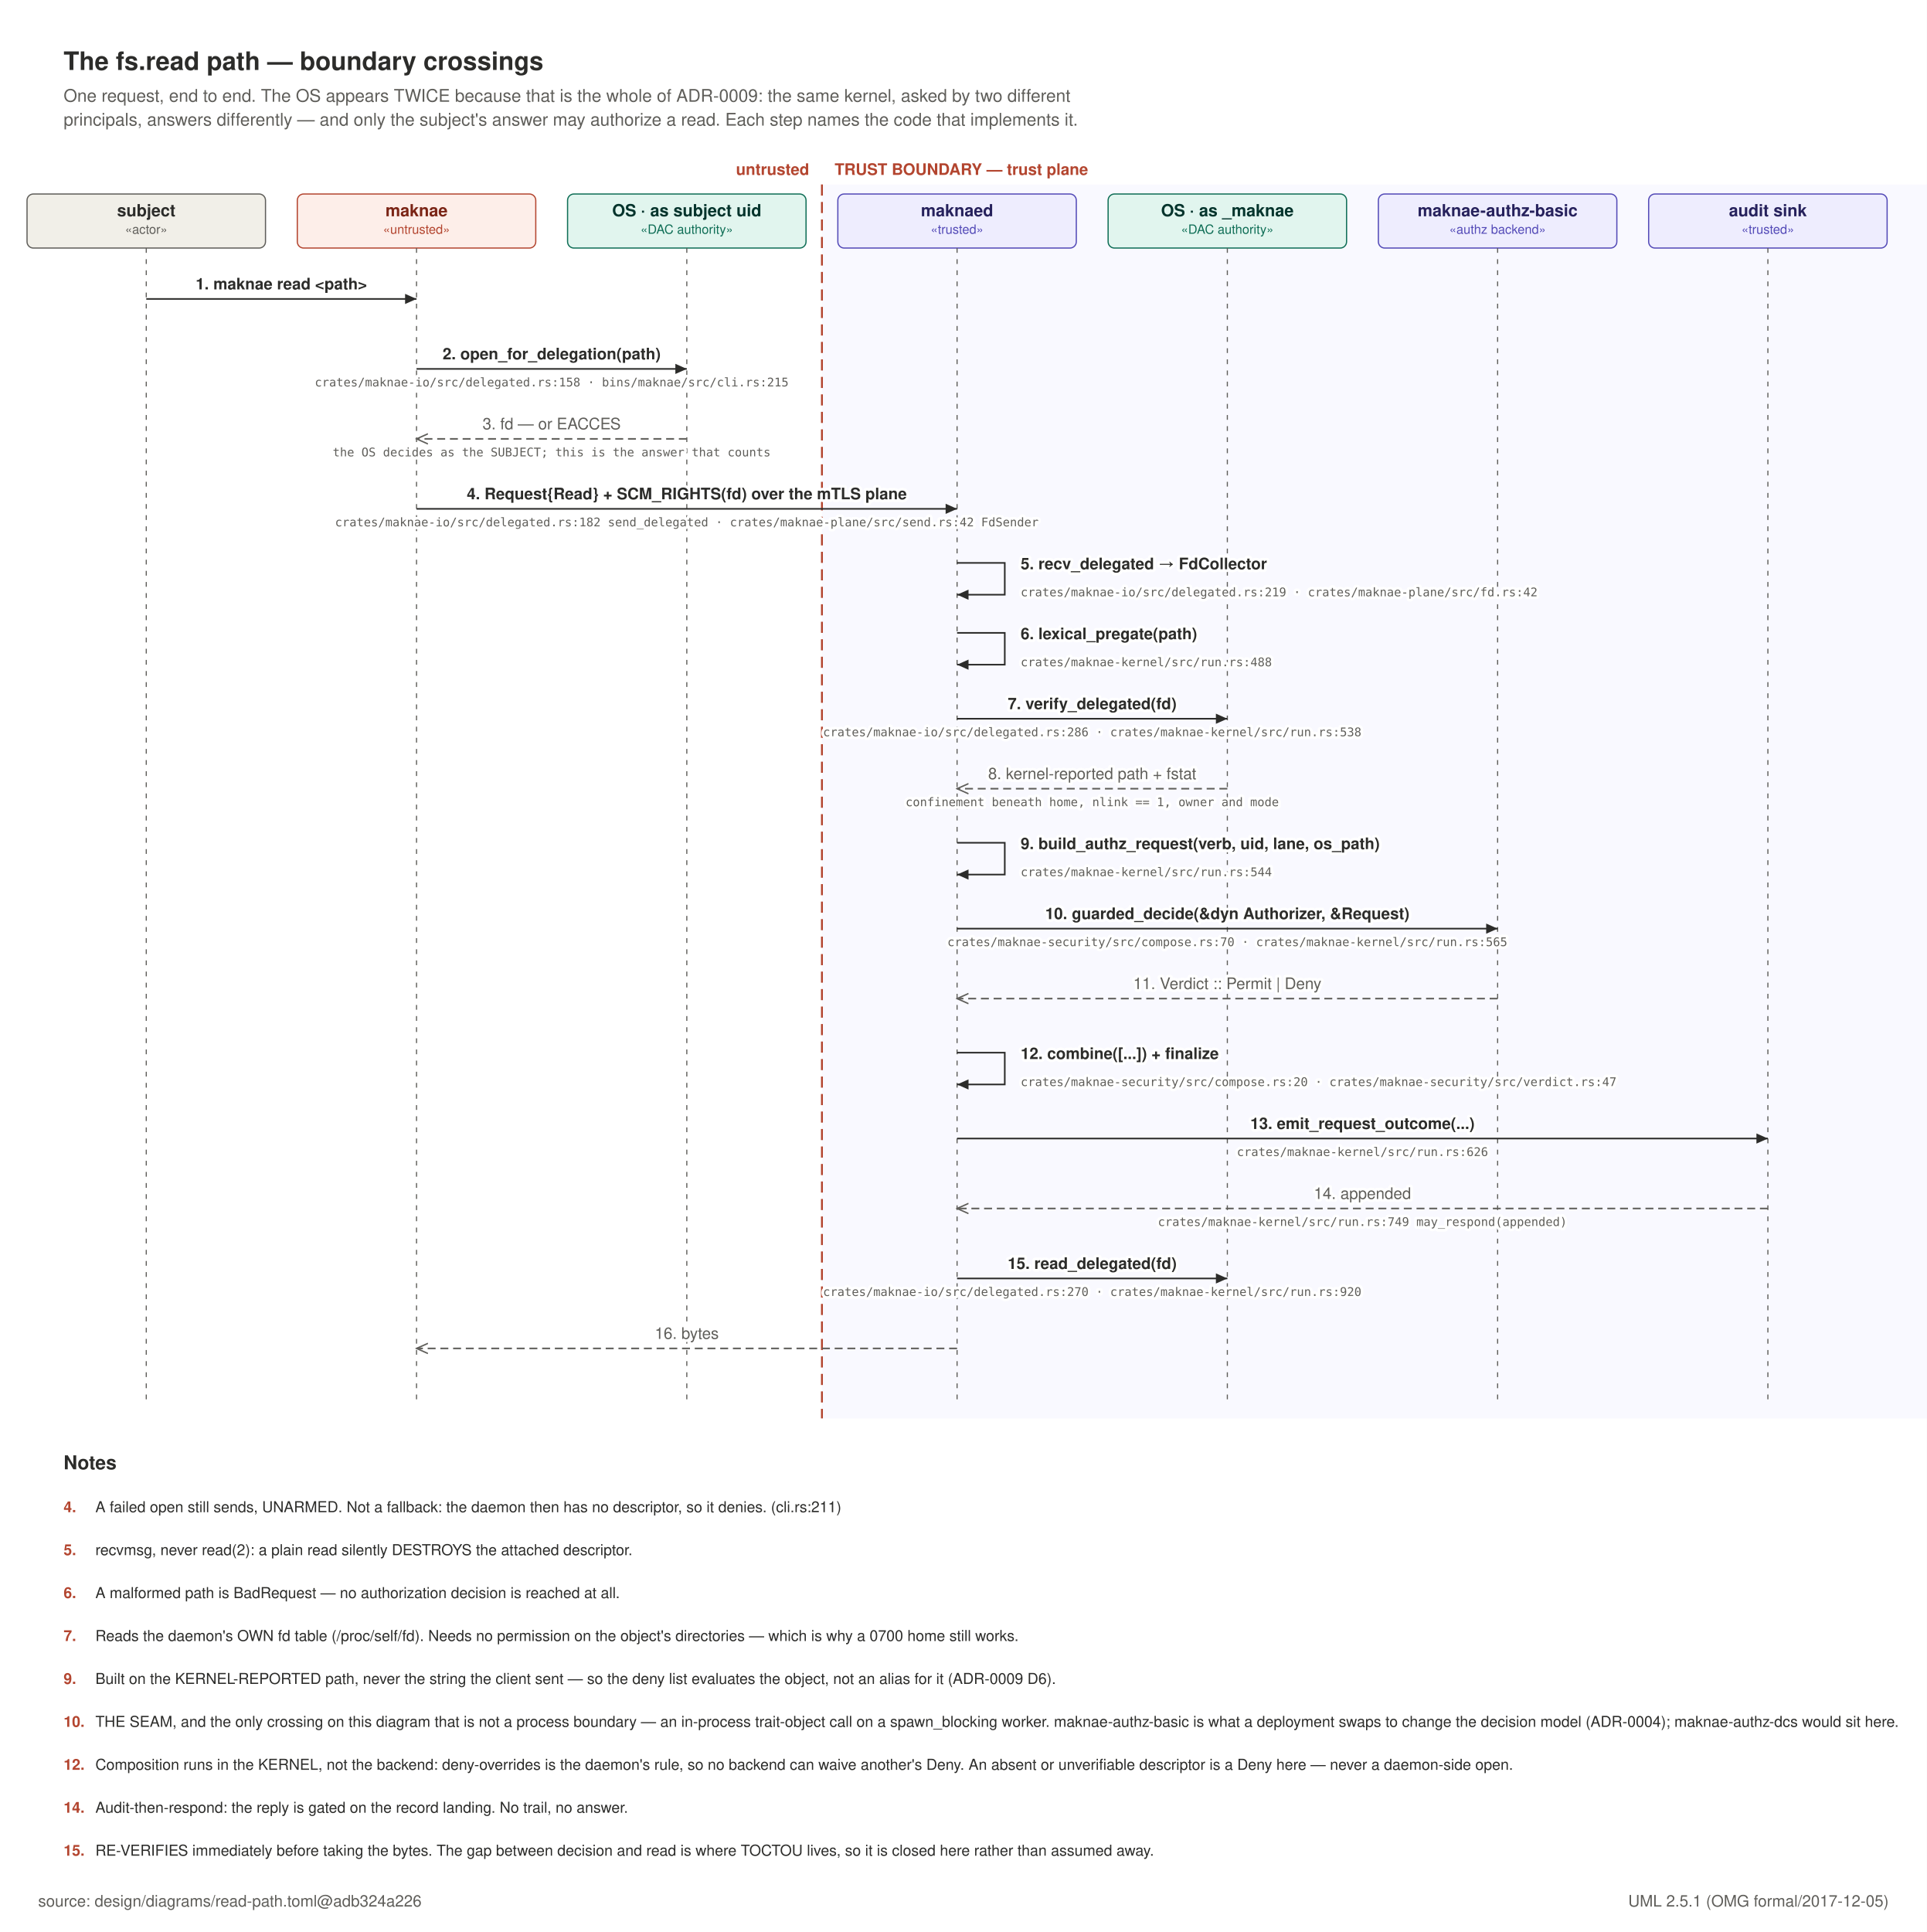
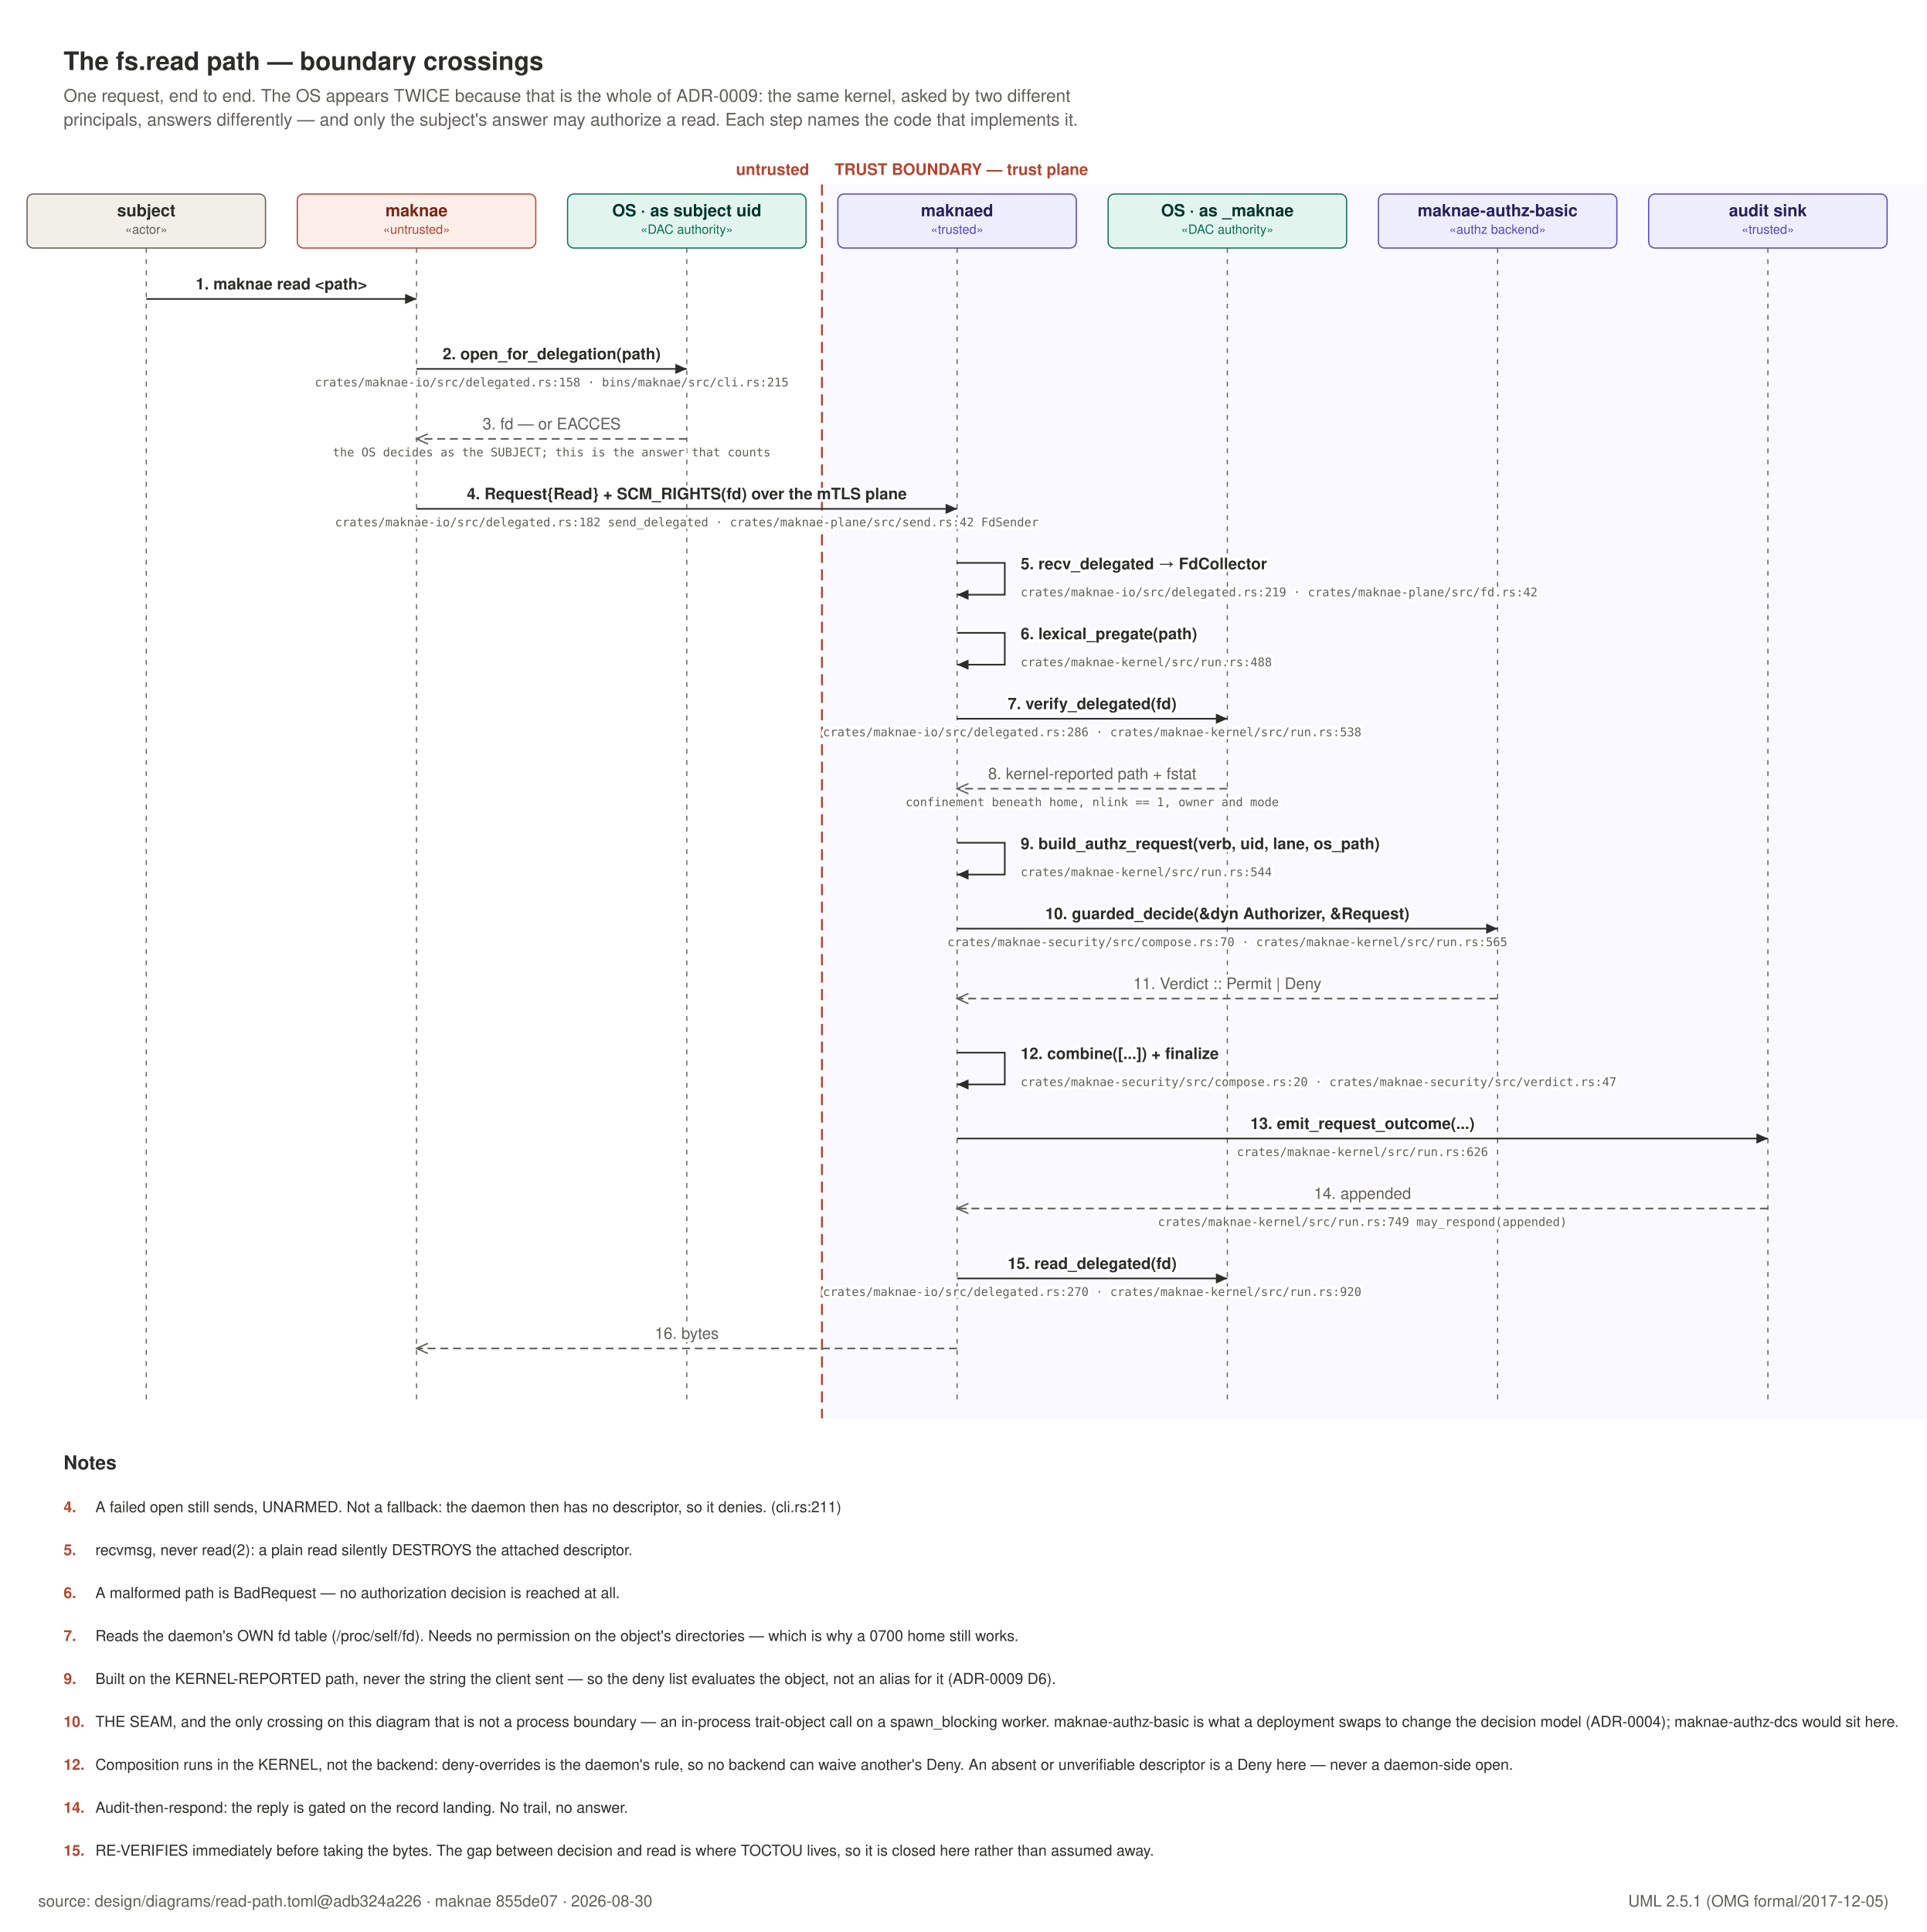
<svg xmlns="http://www.w3.org/2000/svg" width="1212" height="1215" viewBox="0 0 1212 1215" role="img">
  <rect x="0" y="0" width="1212" height="1215" fill="#FFFFFF" />
  <text x="40" y="44" text-anchor="start" font-family="Helvetica, Arial, sans-serif" font-size="16" font-weight="600" fill="#2C2C2A">The fs.read path — boundary crossings</text>
  <text x="40" y="64" text-anchor="start" font-family="Helvetica, Arial, sans-serif" font-size="11" font-weight="400" fill="#5F5E5A">One request, end to end. The OS appears TWICE because that is the whole of ADR-0009: the same kernel, asked by two different</text>
  <text x="40" y="79" text-anchor="start" font-family="Helvetica, Arial, sans-serif" font-size="11" font-weight="400" fill="#5F5E5A">principals, answers differently — and only the subject's answer may authorize a read. Each step names the code that implements it.</text>
  <defs>
    <marker id="call" viewBox="0 0 10 10" refX="9" refY="5" markerWidth="8" markerHeight="8" orient="auto-start-reverse">
      <path d="M 0 1 L 9 5 L 0 9 z" fill="#2C2C2A" />
    </marker>
    <marker id="rep" viewBox="0 0 10 10" refX="9" refY="5" markerWidth="8" markerHeight="8" orient="auto-start-reverse">
      <path d="M 0 1 L 9 5 L 0 9" fill="none" stroke="#5F5E5A" stroke-width="1.1" />
    </marker>
  </defs>
  <rect x="517.0" y="116" width="695.0" height="776" fill="#EEEDFE" opacity="0.35" />
  <line x1="517.0" y1="116" x2="517.0" y2="892" stroke="#B3452F" stroke-width="1.2" stroke-dasharray="7 4" />
  <text x="509.0" y="110" text-anchor="end" font-family="Helvetica, Arial, sans-serif" font-size="10" font-weight="600" fill="#B3452F">untrusted</text>
  <text x="525.0" y="110" text-anchor="start" font-family="Helvetica, Arial, sans-serif" font-size="10" font-weight="600" fill="#B3452F">TRUST BOUNDARY — trust plane</text>
  <rect x="17.0" y="122" width="150" height="34" rx="4" fill="#F1EFE8" stroke="#5F5E5A" stroke-width="0.75" />
  <text x="92" y="136" text-anchor="middle" font-family="Helvetica, Arial, sans-serif" font-size="10.5" font-weight="600" fill="#2C2C2A">subject</text>
  <text x="92" y="147" text-anchor="middle" font-family="Helvetica, Arial, sans-serif" font-size="8" font-weight="400" fill="#5F5E5A">«actor»</text>
  <line x1="92" y1="156" x2="92" y2="880" stroke="#5F5E5A" stroke-width="0.7" stroke-dasharray="3 4" />
  <rect x="187.0" y="122" width="150" height="34" rx="4" fill="#FDEEE9" stroke="#B3452F" stroke-width="0.75" />
  <text x="262" y="136" text-anchor="middle" font-family="Helvetica, Arial, sans-serif" font-size="10.5" font-weight="600" fill="#7A2415">maknae</text>
  <text x="262" y="147" text-anchor="middle" font-family="Helvetica, Arial, sans-serif" font-size="8" font-weight="400" fill="#B3452F">«untrusted»</text>
  <line x1="262" y1="156" x2="262" y2="880" stroke="#5F5E5A" stroke-width="0.7" stroke-dasharray="3 4" />
  <rect x="357.0" y="122" width="150" height="34" rx="4" fill="#E1F5EE" stroke="#0F6E56" stroke-width="0.75" />
  <text x="432" y="136" text-anchor="middle" font-family="Helvetica, Arial, sans-serif" font-size="10.5" font-weight="600" fill="#04342C">OS · as subject uid</text>
  <text x="432" y="147" text-anchor="middle" font-family="Helvetica, Arial, sans-serif" font-size="8" font-weight="400" fill="#0F6E56">«DAC authority»</text>
  <line x1="432" y1="156" x2="432" y2="880" stroke="#5F5E5A" stroke-width="0.7" stroke-dasharray="3 4" />
  <rect x="527.0" y="122" width="150" height="34" rx="4" fill="#EEEDFE" stroke="#534AB7" stroke-width="0.75" />
  <text x="602" y="136" text-anchor="middle" font-family="Helvetica, Arial, sans-serif" font-size="10.5" font-weight="600" fill="#26215C">maknaed</text>
  <text x="602" y="147" text-anchor="middle" font-family="Helvetica, Arial, sans-serif" font-size="8" font-weight="400" fill="#534AB7">«trusted»</text>
  <line x1="602" y1="156" x2="602" y2="880" stroke="#5F5E5A" stroke-width="0.7" stroke-dasharray="3 4" />
  <rect x="697.0" y="122" width="150" height="34" rx="4" fill="#E1F5EE" stroke="#0F6E56" stroke-width="0.75" />
  <text x="772" y="136" text-anchor="middle" font-family="Helvetica, Arial, sans-serif" font-size="10.5" font-weight="600" fill="#04342C">OS · as _maknae</text>
  <text x="772" y="147" text-anchor="middle" font-family="Helvetica, Arial, sans-serif" font-size="8" font-weight="400" fill="#0F6E56">«DAC authority»</text>
  <line x1="772" y1="156" x2="772" y2="880" stroke="#5F5E5A" stroke-width="0.7" stroke-dasharray="3 4" />
  <rect x="867.0" y="122" width="150" height="34" rx="4" fill="#EEEDFE" stroke="#534AB7" stroke-width="0.75" />
  <text x="942" y="136" text-anchor="middle" font-family="Helvetica, Arial, sans-serif" font-size="10.5" font-weight="600" fill="#26215C">maknae-authz-basic</text>
  <text x="942" y="147" text-anchor="middle" font-family="Helvetica, Arial, sans-serif" font-size="8" font-weight="400" fill="#534AB7">«authz backend»</text>
  <line x1="942" y1="156" x2="942" y2="880" stroke="#5F5E5A" stroke-width="0.7" stroke-dasharray="3 4" />
  <rect x="1037.0" y="122" width="150" height="34" rx="4" fill="#EEEDFE" stroke="#534AB7" stroke-width="0.75" />
  <text x="1112" y="136" text-anchor="middle" font-family="Helvetica, Arial, sans-serif" font-size="10.5" font-weight="600" fill="#26215C">audit sink</text>
  <text x="1112" y="147" text-anchor="middle" font-family="Helvetica, Arial, sans-serif" font-size="8" font-weight="400" fill="#534AB7">«trusted»</text>
  <line x1="1112" y1="156" x2="1112" y2="880" stroke="#5F5E5A" stroke-width="0.7" stroke-dasharray="3 4" />
  <line x1="92" y1="188" x2="262" y2="188" stroke="#2C2C2A" stroke-width="1" marker-end="url(#call)" />
  <text x="177.0" y="182" text-anchor="middle" font-family="Helvetica, Arial, sans-serif" font-size="10" font-weight="600" fill="#2C2C2A" stroke="#FFFFFF" stroke-width="3.5" paint-order="stroke" stroke-linejoin="round">1. maknae read &lt;path&gt;</text>
  <line x1="262" y1="232" x2="432" y2="232" stroke="#2C2C2A" stroke-width="1" marker-end="url(#call)" />
  <text x="347.0" y="226" text-anchor="middle" font-family="Helvetica, Arial, sans-serif" font-size="10" font-weight="600" fill="#2C2C2A" stroke="#FFFFFF" stroke-width="3.5" paint-order="stroke" stroke-linejoin="round">2. open_for_delegation(path)</text>
  <text x="347.0" y="243" text-anchor="middle" font-family="ui-monospace, SFMono-Regular, Menlo, monospace" font-size="7.5" font-weight="400" fill="#5F5E5A" stroke="#FFFFFF" stroke-width="3.5" paint-order="stroke" stroke-linejoin="round">crates/maknae-io/src/delegated.rs:158 · bins/maknae/src/cli.rs:215</text>
  <line x1="432" y1="276" x2="262" y2="276" stroke="#5F5E5A" stroke-width="1" stroke-dasharray="5 3" marker-end="url(#rep)" />
  <text x="347.0" y="270" text-anchor="middle" font-family="Helvetica, Arial, sans-serif" font-size="10" font-weight="400" fill="#5F5E5A" stroke="#FFFFFF" stroke-width="3.5" paint-order="stroke" stroke-linejoin="round">3. fd — or EACCES</text>
  <text x="347.0" y="287" text-anchor="middle" font-family="ui-monospace, SFMono-Regular, Menlo, monospace" font-size="7.5" font-weight="400" fill="#5F5E5A" stroke="#FFFFFF" stroke-width="3.5" paint-order="stroke" stroke-linejoin="round">the OS decides as the SUBJECT; this is the answer that counts</text>
  <line x1="262" y1="320" x2="602" y2="320" stroke="#2C2C2A" stroke-width="1" marker-end="url(#call)" />
  <text x="432.0" y="314" text-anchor="middle" font-family="Helvetica, Arial, sans-serif" font-size="10" font-weight="600" fill="#2C2C2A" stroke="#FFFFFF" stroke-width="3.5" paint-order="stroke" stroke-linejoin="round">4. Request{Read} + SCM_RIGHTS(fd) over the mTLS plane</text>
  <text x="432.0" y="331" text-anchor="middle" font-family="ui-monospace, SFMono-Regular, Menlo, monospace" font-size="7.5" font-weight="400" fill="#5F5E5A" stroke="#FFFFFF" stroke-width="3.5" paint-order="stroke" stroke-linejoin="round">crates/maknae-io/src/delegated.rs:182 send_delegated · crates/maknae-plane/src/send.rs:42 FdSender</text>
  <path d="M 602 354 h 30 v 20 h -30" fill="none" stroke="#2C2C2A" stroke-width="1" marker-end="url(#call)" />
  <text x="642" y="358" text-anchor="start" font-family="Helvetica, Arial, sans-serif" font-size="10" font-weight="600" fill="#2C2C2A" stroke="#FFFFFF" stroke-width="3.5" paint-order="stroke" stroke-linejoin="round">5. recv_delegated → FdCollector</text>
  <text x="642" y="375" text-anchor="start" font-family="ui-monospace, SFMono-Regular, Menlo, monospace" font-size="7.5" font-weight="400" fill="#5F5E5A" stroke="#FFFFFF" stroke-width="3.5" paint-order="stroke" stroke-linejoin="round">crates/maknae-io/src/delegated.rs:219 · crates/maknae-plane/src/fd.rs:42</text>
  <path d="M 602 398 h 30 v 20 h -30" fill="none" stroke="#2C2C2A" stroke-width="1" marker-end="url(#call)" />
  <text x="642" y="402" text-anchor="start" font-family="Helvetica, Arial, sans-serif" font-size="10" font-weight="600" fill="#2C2C2A" stroke="#FFFFFF" stroke-width="3.5" paint-order="stroke" stroke-linejoin="round">6. lexical_pregate(path)</text>
  <text x="642" y="419" text-anchor="start" font-family="ui-monospace, SFMono-Regular, Menlo, monospace" font-size="7.5" font-weight="400" fill="#5F5E5A" stroke="#FFFFFF" stroke-width="3.5" paint-order="stroke" stroke-linejoin="round">crates/maknae-kernel/src/run.rs:488</text>
  <line x1="602" y1="452" x2="772" y2="452" stroke="#2C2C2A" stroke-width="1" marker-end="url(#call)" />
  <text x="687.0" y="446" text-anchor="middle" font-family="Helvetica, Arial, sans-serif" font-size="10" font-weight="600" fill="#2C2C2A" stroke="#FFFFFF" stroke-width="3.5" paint-order="stroke" stroke-linejoin="round">7. verify_delegated(fd)</text>
  <text x="687.0" y="463" text-anchor="middle" font-family="ui-monospace, SFMono-Regular, Menlo, monospace" font-size="7.5" font-weight="400" fill="#5F5E5A" stroke="#FFFFFF" stroke-width="3.5" paint-order="stroke" stroke-linejoin="round">crates/maknae-io/src/delegated.rs:286 · crates/maknae-kernel/src/run.rs:538</text>
  <line x1="772" y1="496" x2="602" y2="496" stroke="#5F5E5A" stroke-width="1" stroke-dasharray="5 3" marker-end="url(#rep)" />
  <text x="687.0" y="490" text-anchor="middle" font-family="Helvetica, Arial, sans-serif" font-size="10" font-weight="400" fill="#5F5E5A" stroke="#FFFFFF" stroke-width="3.5" paint-order="stroke" stroke-linejoin="round">8. kernel-reported path + fstat</text>
  <text x="687.0" y="507" text-anchor="middle" font-family="ui-monospace, SFMono-Regular, Menlo, monospace" font-size="7.5" font-weight="400" fill="#5F5E5A" stroke="#FFFFFF" stroke-width="3.5" paint-order="stroke" stroke-linejoin="round">confinement beneath home, nlink == 1, owner and mode</text>
  <path d="M 602 530 h 30 v 20 h -30" fill="none" stroke="#2C2C2A" stroke-width="1" marker-end="url(#call)" />
  <text x="642" y="534" text-anchor="start" font-family="Helvetica, Arial, sans-serif" font-size="10" font-weight="600" fill="#2C2C2A" stroke="#FFFFFF" stroke-width="3.5" paint-order="stroke" stroke-linejoin="round">9. build_authz_request(verb, uid, lane, os_path)</text>
  <text x="642" y="551" text-anchor="start" font-family="ui-monospace, SFMono-Regular, Menlo, monospace" font-size="7.5" font-weight="400" fill="#5F5E5A" stroke="#FFFFFF" stroke-width="3.5" paint-order="stroke" stroke-linejoin="round">crates/maknae-kernel/src/run.rs:544</text>
  <line x1="602" y1="584" x2="942" y2="584" stroke="#2C2C2A" stroke-width="1" marker-end="url(#call)" />
  <text x="772.0" y="578" text-anchor="middle" font-family="Helvetica, Arial, sans-serif" font-size="10" font-weight="600" fill="#2C2C2A" stroke="#FFFFFF" stroke-width="3.5" paint-order="stroke" stroke-linejoin="round">10. guarded_decide(&amp;dyn Authorizer, &amp;Request)</text>
  <text x="772.0" y="595" text-anchor="middle" font-family="ui-monospace, SFMono-Regular, Menlo, monospace" font-size="7.5" font-weight="400" fill="#5F5E5A" stroke="#FFFFFF" stroke-width="3.5" paint-order="stroke" stroke-linejoin="round">crates/maknae-security/src/compose.rs:70 · crates/maknae-kernel/src/run.rs:565</text>
  <line x1="942" y1="628" x2="602" y2="628" stroke="#5F5E5A" stroke-width="1" stroke-dasharray="5 3" marker-end="url(#rep)" />
  <text x="772.0" y="622" text-anchor="middle" font-family="Helvetica, Arial, sans-serif" font-size="10" font-weight="400" fill="#5F5E5A" stroke="#FFFFFF" stroke-width="3.5" paint-order="stroke" stroke-linejoin="round">11. Verdict :: Permit | Deny</text>
  <path d="M 602 662 h 30 v 20 h -30" fill="none" stroke="#2C2C2A" stroke-width="1" marker-end="url(#call)" />
  <text x="642" y="666" text-anchor="start" font-family="Helvetica, Arial, sans-serif" font-size="10" font-weight="600" fill="#2C2C2A" stroke="#FFFFFF" stroke-width="3.5" paint-order="stroke" stroke-linejoin="round">12. combine([...]) + finalize</text>
  <text x="642" y="683" text-anchor="start" font-family="ui-monospace, SFMono-Regular, Menlo, monospace" font-size="7.5" font-weight="400" fill="#5F5E5A" stroke="#FFFFFF" stroke-width="3.5" paint-order="stroke" stroke-linejoin="round">crates/maknae-security/src/compose.rs:20 · crates/maknae-security/src/verdict.rs:47</text>
  <line x1="602" y1="716" x2="1112" y2="716" stroke="#2C2C2A" stroke-width="1" marker-end="url(#call)" />
  <text x="857.0" y="710" text-anchor="middle" font-family="Helvetica, Arial, sans-serif" font-size="10" font-weight="600" fill="#2C2C2A" stroke="#FFFFFF" stroke-width="3.5" paint-order="stroke" stroke-linejoin="round">13. emit_request_outcome(...)</text>
  <text x="857.0" y="727" text-anchor="middle" font-family="ui-monospace, SFMono-Regular, Menlo, monospace" font-size="7.5" font-weight="400" fill="#5F5E5A" stroke="#FFFFFF" stroke-width="3.5" paint-order="stroke" stroke-linejoin="round">crates/maknae-kernel/src/run.rs:626</text>
  <line x1="1112" y1="760" x2="602" y2="760" stroke="#5F5E5A" stroke-width="1" stroke-dasharray="5 3" marker-end="url(#rep)" />
  <text x="857.0" y="754" text-anchor="middle" font-family="Helvetica, Arial, sans-serif" font-size="10" font-weight="400" fill="#5F5E5A" stroke="#FFFFFF" stroke-width="3.5" paint-order="stroke" stroke-linejoin="round">14. appended</text>
  <text x="857.0" y="771" text-anchor="middle" font-family="ui-monospace, SFMono-Regular, Menlo, monospace" font-size="7.5" font-weight="400" fill="#5F5E5A" stroke="#FFFFFF" stroke-width="3.5" paint-order="stroke" stroke-linejoin="round">crates/maknae-kernel/src/run.rs:749 may_respond(appended)</text>
  <line x1="602" y1="804" x2="772" y2="804" stroke="#2C2C2A" stroke-width="1" marker-end="url(#call)" />
  <text x="687.0" y="798" text-anchor="middle" font-family="Helvetica, Arial, sans-serif" font-size="10" font-weight="600" fill="#2C2C2A" stroke="#FFFFFF" stroke-width="3.5" paint-order="stroke" stroke-linejoin="round">15. read_delegated(fd)</text>
  <text x="687.0" y="815" text-anchor="middle" font-family="ui-monospace, SFMono-Regular, Menlo, monospace" font-size="7.5" font-weight="400" fill="#5F5E5A" stroke="#FFFFFF" stroke-width="3.5" paint-order="stroke" stroke-linejoin="round">crates/maknae-io/src/delegated.rs:270 · crates/maknae-kernel/src/run.rs:920</text>
  <line x1="602" y1="848" x2="262" y2="848" stroke="#5F5E5A" stroke-width="1" stroke-dasharray="5 3" marker-end="url(#rep)" />
  <text x="432.0" y="842" text-anchor="middle" font-family="Helvetica, Arial, sans-serif" font-size="10" font-weight="400" fill="#5F5E5A" stroke="#FFFFFF" stroke-width="3.5" paint-order="stroke" stroke-linejoin="round">16. bytes</text>
  <text x="40" y="924" text-anchor="start" font-family="Helvetica, Arial, sans-serif" font-size="12" font-weight="600" fill="#2C2C2A">Notes</text>
  <text x="40" y="951" text-anchor="start" font-family="Helvetica, Arial, sans-serif" font-size="9.5" font-weight="600" fill="#B3452F">4.</text>
  <text x="60" y="951" text-anchor="start" font-family="Helvetica, Arial, sans-serif" font-size="9.5" font-weight="400" fill="#2C2C2A">A failed open still sends, UNARMED. Not a fallback: the daemon then has no descriptor, so it denies. (cli.rs:211)</text>
  <text x="40" y="978" text-anchor="start" font-family="Helvetica, Arial, sans-serif" font-size="9.5" font-weight="600" fill="#B3452F">5.</text>
  <text x="60" y="978" text-anchor="start" font-family="Helvetica, Arial, sans-serif" font-size="9.5" font-weight="400" fill="#2C2C2A">recvmsg, never read(2): a plain read silently DESTROYS the attached descriptor.</text>
  <text x="40" y="1005" text-anchor="start" font-family="Helvetica, Arial, sans-serif" font-size="9.5" font-weight="600" fill="#B3452F">6.</text>
  <text x="60" y="1005" text-anchor="start" font-family="Helvetica, Arial, sans-serif" font-size="9.5" font-weight="400" fill="#2C2C2A">A malformed path is BadRequest — no authorization decision is reached at all.</text>
  <text x="40" y="1032" text-anchor="start" font-family="Helvetica, Arial, sans-serif" font-size="9.5" font-weight="600" fill="#B3452F">7.</text>
  <text x="60" y="1032" text-anchor="start" font-family="Helvetica, Arial, sans-serif" font-size="9.5" font-weight="400" fill="#2C2C2A">Reads the daemon's OWN fd table (/proc/self/fd). Needs no permission on the object's directories — which is why a 0700 home still works.</text>
  <text x="40" y="1059" text-anchor="start" font-family="Helvetica, Arial, sans-serif" font-size="9.5" font-weight="600" fill="#B3452F">9.</text>
  <text x="60" y="1059" text-anchor="start" font-family="Helvetica, Arial, sans-serif" font-size="9.5" font-weight="400" fill="#2C2C2A">Built on the KERNEL-REPORTED path, never the string the client sent — so the deny list evaluates the object, not an alias for it (ADR-0009 D6).</text>
  <text x="40" y="1086" text-anchor="start" font-family="Helvetica, Arial, sans-serif" font-size="9.5" font-weight="600" fill="#B3452F">10.</text>
  <text x="60" y="1086" text-anchor="start" font-family="Helvetica, Arial, sans-serif" font-size="9.5" font-weight="400" fill="#2C2C2A">THE SEAM, and the only crossing on this diagram that is not a process boundary — an in-process trait-object call on a spawn_blocking worker. maknae-authz-basic is what a deployment swaps to change the decision model (ADR-0004); maknae-authz-dcs would sit here.</text>
  <text x="40" y="1113" text-anchor="start" font-family="Helvetica, Arial, sans-serif" font-size="9.5" font-weight="600" fill="#B3452F">12.</text>
  <text x="60" y="1113" text-anchor="start" font-family="Helvetica, Arial, sans-serif" font-size="9.5" font-weight="400" fill="#2C2C2A">Composition runs in the KERNEL, not the backend: deny-overrides is the daemon's rule, so no backend can waive another's Deny. An absent or unverifiable descriptor is a Deny here — never a daemon-side open.</text>
  <text x="40" y="1140" text-anchor="start" font-family="Helvetica, Arial, sans-serif" font-size="9.5" font-weight="600" fill="#B3452F">14.</text>
  <text x="60" y="1140" text-anchor="start" font-family="Helvetica, Arial, sans-serif" font-size="9.5" font-weight="400" fill="#2C2C2A">Audit-then-respond: the reply is gated on the record landing. No trail, no answer.</text>
  <text x="40" y="1167" text-anchor="start" font-family="Helvetica, Arial, sans-serif" font-size="9.5" font-weight="600" fill="#B3452F">15.</text>
  <text x="60" y="1167" text-anchor="start" font-family="Helvetica, Arial, sans-serif" font-size="9.5" font-weight="400" fill="#2C2C2A">RE-VERIFIES immediately before taking the bytes. The gap between decision and read is where TOCTOU lives, so it is closed here rather than assumed away.</text>
-   <text x="24" y="1199" text-anchor="start" font-family="Helvetica, Arial, sans-serif" font-size="10" font-weight="400" fill="#5F5E5A">source: design/diagrams/read-path.toml@adb324a226</text>
+   <text x="24" y="1199" text-anchor="start" font-family="Helvetica, Arial, sans-serif" font-size="10" font-weight="400" fill="#5F5E5A">source: design/diagrams/read-path.toml@adb324a226 · maknae 855de07 · 2026-08-30</text>
  <text x="1188" y="1199" text-anchor="end" font-family="Helvetica, Arial, sans-serif" font-size="10" font-weight="400" fill="#5F5E5A">UML 2.5.1 (OMG formal/2017-12-05)</text>
</svg>
